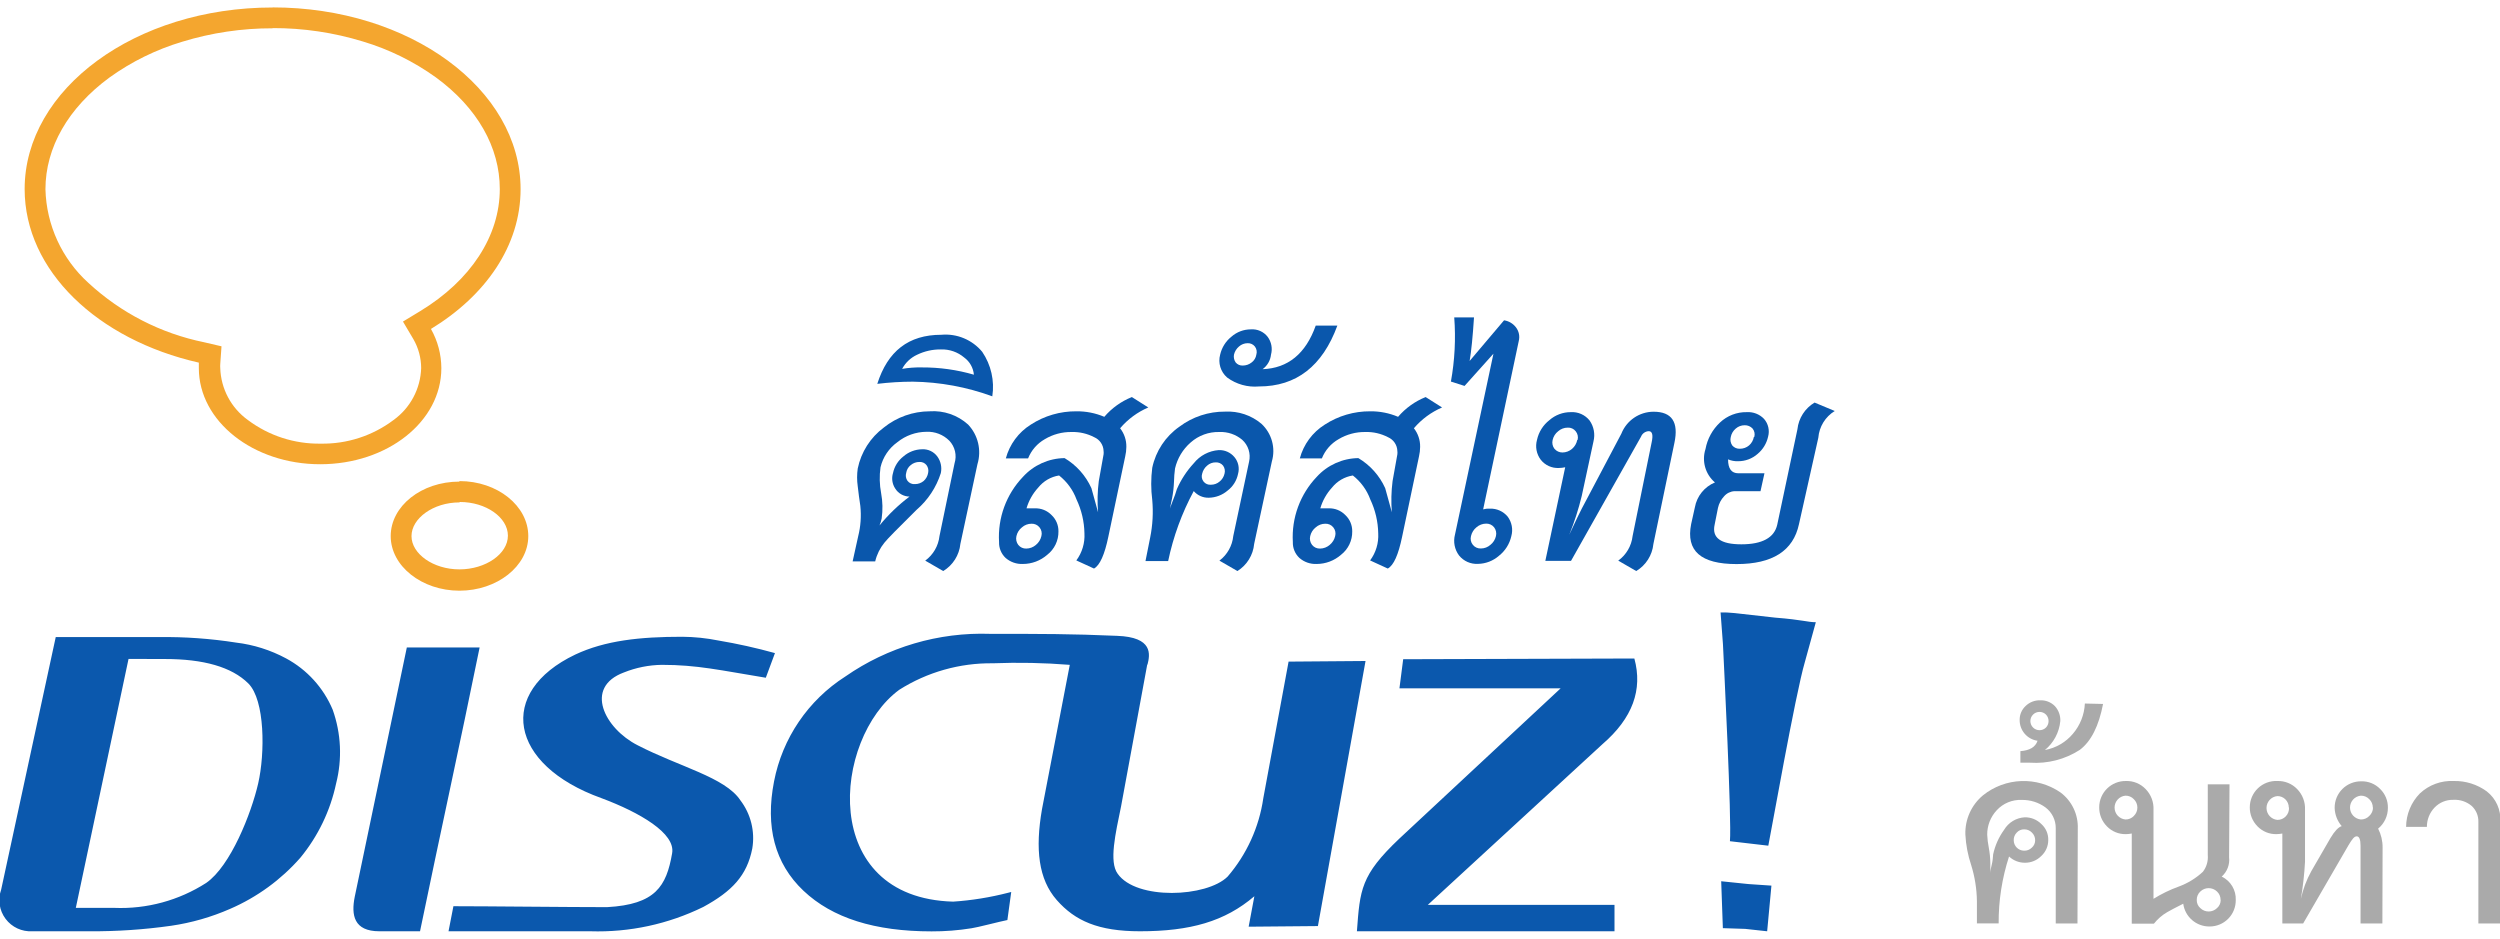
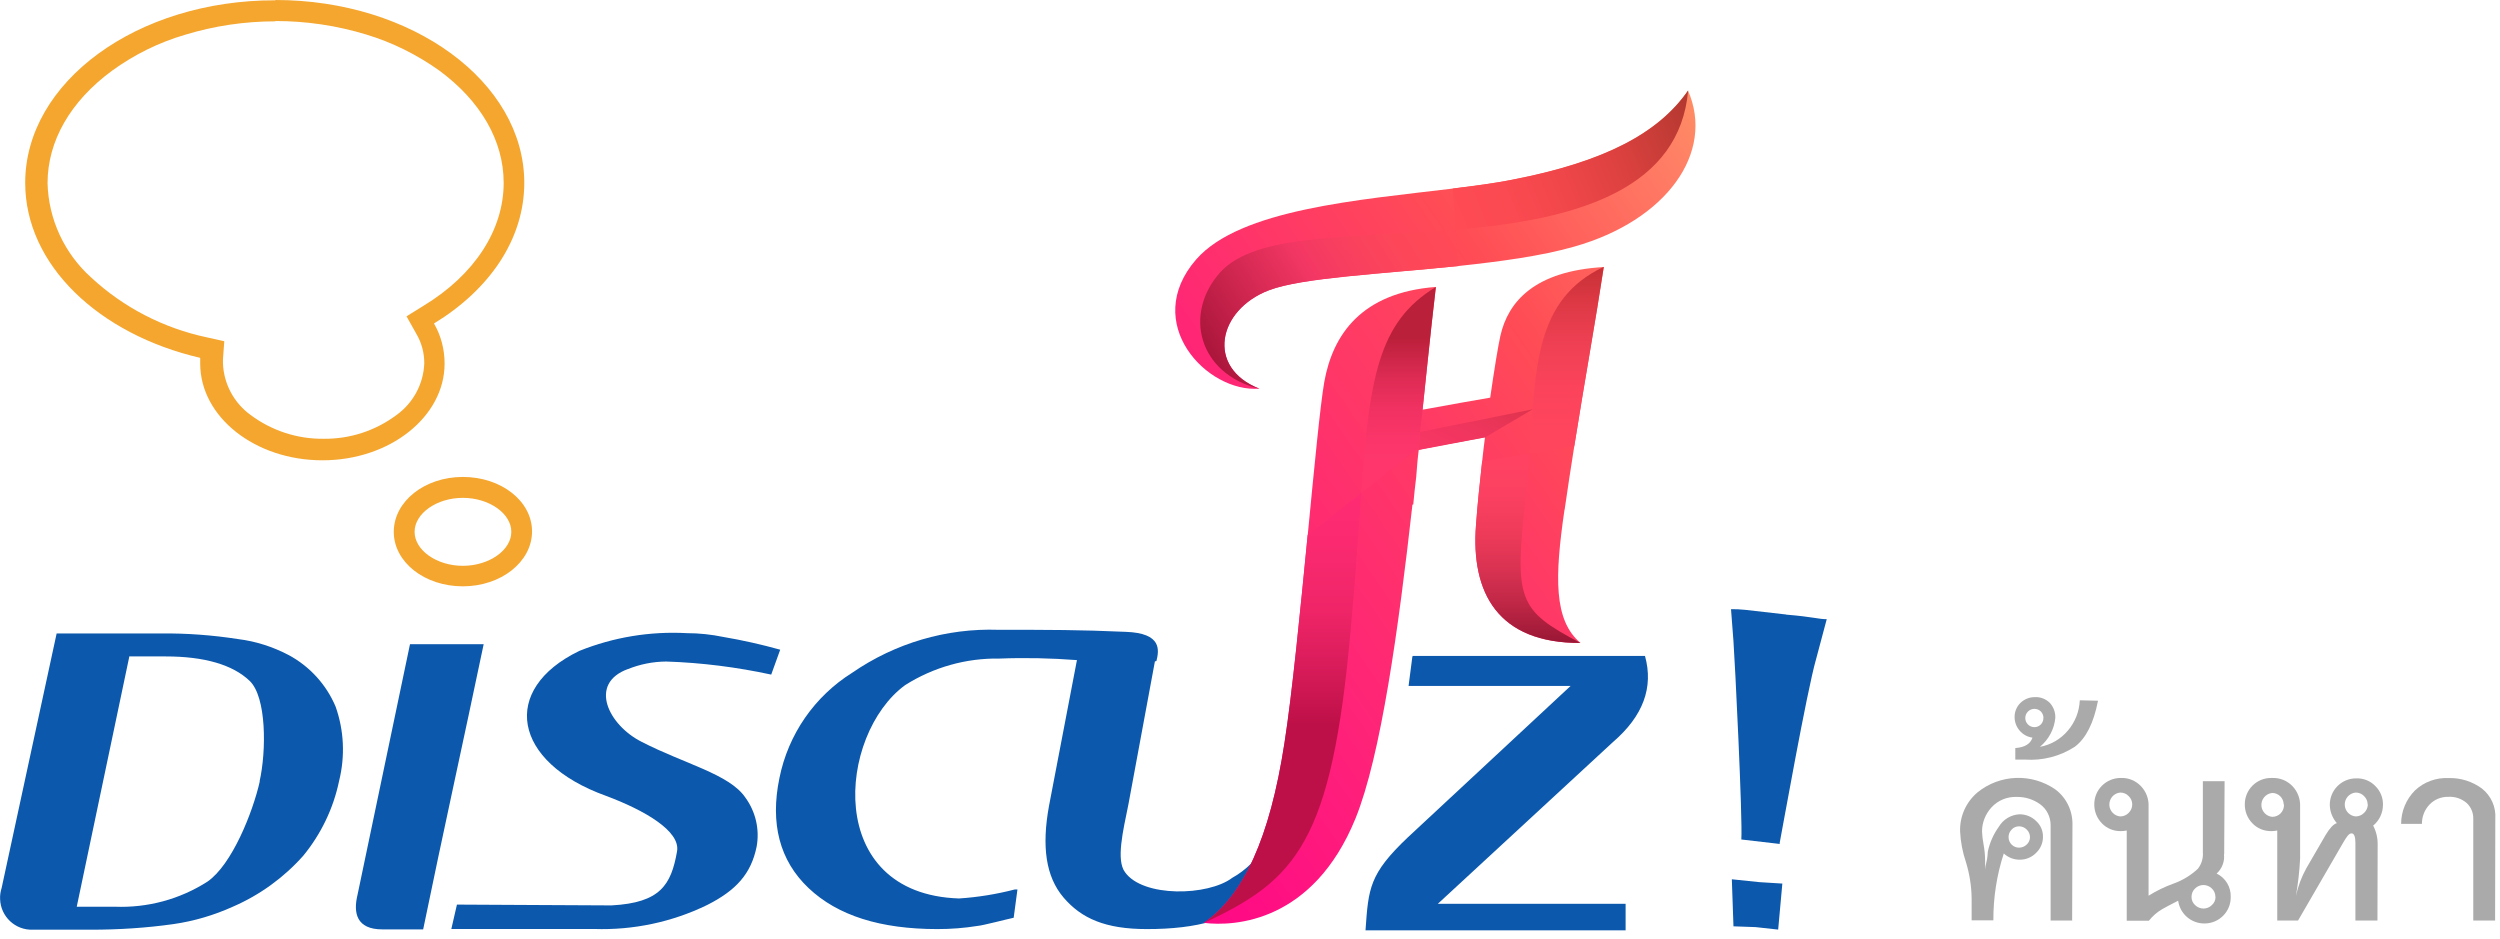
- <svg xmlns="http://www.w3.org/2000/svg" id="Layer_1" data-name="Layer 1" viewBox="0 0 240.4 88.85" width="245px" height="92px">
+ <svg xmlns="http://www.w3.org/2000/svg" xmlns:xlink="http://www.w3.org/1999/xlink" width="245" height="92" viewBox="0 0 245 92">
  <defs>
-     <style>.cls-1{fill:#0b58ad;}.cls-2{fill:#f4a62f;}.cls-3{fill:#0a57ac;}.cls-4{fill:#aaa;}</style>
+     <linearGradient id="linear-gradient" x1="169.34" y1="1983.27" x2="99.16" y2="2031.85" gradientTransform="translate(0 -1981.13)" gradientUnits="userSpaceOnUse">
+       <stop offset="0" stop-color="#ffa163" />
+       <stop offset=".14" stop-color="#ff7f65" />
+       <stop offset=".39" stop-color="#ff4c55" />
+       <stop offset=".74" stop-color="#ff2378" />
+       <stop offset="1" stop-color="#ff0289" />
+     </linearGradient>
+     <linearGradient id="linear-gradient-2" x1="184.24" y1="2004.78" x2="114.05" y2="2053.37" xlink:href="#linear-gradient" />
+     <linearGradient id="linear-gradient-3" x1="141.1" y1="2001.24" x2="116.98" y2="2016.26" gradientTransform="translate(0 -1981.13)" gradientUnits="userSpaceOnUse">
+       <stop offset="0" stop-color="#ff4a57" />
+       <stop offset=".19" stop-color="#fd4759" />
+       <stop offset=".37" stop-color="#f83f5f" />
+       <stop offset=".5" stop-color="#f33764" />
+       <stop offset=".8" stop-color="#c42149" />
+       <stop offset="1" stop-color="#a21236" />
+     </linearGradient>
+     <linearGradient id="linear-gradient-4" x1="142.54" y1="2002.92" x2="165.79" y2="1993.47" gradientTransform="translate(0 -1981.13)" gradientUnits="userSpaceOnUse">
+       <stop offset="0" stop-color="#ff4b54" />
+       <stop offset=".23" stop-color="#fb4a51" />
+       <stop offset=".46" stop-color="#ef4649" />
+       <stop offset=".69" stop-color="#dc413f" />
+       <stop offset=".92" stop-color="#c13b35" />
+       <stop offset="1" stop-color="#b63931" />
+     </linearGradient>
+     <linearGradient id="linear-gradient-5" x1="149.74" y1="2026.35" x2="149.74" y2="2045.21" gradientTransform="translate(0 -1981.13)" gradientUnits="userSpaceOnUse">
+       <stop offset="0" stop-color="#ff4262" />
+       <stop offset=".18" stop-color="#fb4061" />
+       <stop offset=".37" stop-color="#ef3b5a" />
+       <stop offset=".56" stop-color="#da3252" />
+       <stop offset=".75" stop-color="#be2645" />
+       <stop offset=".94" stop-color="#991735" />
+       <stop offset="1" stop-color="#8c112f" />
+     </linearGradient>
+     <linearGradient id="linear-gradient-6" x1="153.53" y1="2023.3" x2="153.53" y2="2005.64" gradientTransform="translate(0 -1981.13)" gradientUnits="userSpaceOnUse">
+       <stop offset="0" stop-color="#ff455e" />
+       <stop offset=".24" stop-color="#fb435b" />
+       <stop offset=".48" stop-color="#ef4053" />
+       <stop offset=".72" stop-color="#dc3844" />
+       <stop offset=".96" stop-color="#c12e31" />
+       <stop offset="1" stop-color="#bc2d2e" />
+     </linearGradient>
+     <linearGradient id="linear-gradient-7" x1="140.49" y1="2030.36" x2="145.97" y2="2019.29" gradientTransform="translate(0 -1981.13)" gradientUnits="userSpaceOnUse">
+       <stop offset="0" stop-color="#fb3668" />
+       <stop offset=".34" stop-color="#f83665" />
+       <stop offset=".68" stop-color="#ee355c" />
+       <stop offset="1" stop-color="#df344d" />
+     </linearGradient>
+     <linearGradient id="linear-gradient-8" x1="192.15" y1="1997.65" x2="103.56" y2="2058.98" xlink:href="#linear-gradient" />
+     <linearGradient id="linear-gradient-9" x1="125.68" y1="2028.49" x2="125.68" y2="2058.02" gradientTransform="translate(0 -1981.13)" gradientUnits="userSpaceOnUse">
+       <stop offset="0" stop-color="#ff2c73" />
+       <stop offset=".2" stop-color="#fb2a70" />
+       <stop offset=".42" stop-color="#ef2568" />
+       <stop offset=".6" stop-color="#da1c5b" />
+       <stop offset=".8" stop-color="#be1048" />
+     </linearGradient>
+     <linearGradient id="linear-gradient-10" x1="137.05" y1="2027.12" x2="137.05" y2="2014.23" gradientTransform="translate(0 -1981.13)" gradientUnits="userSpaceOnUse">
+       <stop offset="0" stop-color="#ff366c" />
+       <stop offset=".23" stop-color="#fb3569" />
+       <stop offset=".47" stop-color="#f03161" />
+       <stop offset=".71" stop-color="#dc2b53" />
+       <stop offset=".94" stop-color="#c2223f" />
+       <stop offset="1" stop-color="#ba203a" />
+     </linearGradient>
  </defs>
-   <path class="cls-1" d="M13.37,63.81,8.3,87.75H12a15.22,15.22,0,0,0,8.84-2.4c2.34-1.62,4.34-6.69,5-9.58s.66-8-.95-9.6-4.34-2.35-8-2.35Zm-7-2.1h9.94a44.28,44.28,0,0,1,7.4.53,13.55,13.55,0,0,1,4.81,1.52A10,10,0,0,1,33,68.69a12.17,12.17,0,0,1,.33,7.1,16.7,16.7,0,0,1-3.44,7.14,19.08,19.08,0,0,1-6.74,4.91,22.07,22.07,0,0,1-5.68,1.63A53.52,53.52,0,0,1,9.64,90H4.12a3,3,0,0,1-3-4Zm33.76,1h7C45.24,72,43.31,80.75,41.4,90H37.49c-2.46,0-2.72-1.56-2.37-3.31Zm4.48,24.88c3.31,0,11.08.09,14.78.09,4.65-.26,5.7-2,6.25-5.17.36-1.93-3.13-3.94-6.79-5.31C49.92,74,48.76,67,56.33,63.39c2.88-1.35,6.2-1.71,10.29-1.71a18.35,18.35,0,0,1,3.47.36,53.78,53.78,0,0,1,5.44,1.21l-.88,2.37c-4.4-.72-6.59-1.24-10-1.24a10.17,10.17,0,0,0-3.64.73c-3.87,1.43-1.87,5.38,1.31,7,4,2.07,8.42,3.08,9.88,5.29a6,6,0,0,1,1.15,4.64c-.51,2.6-1.94,4.11-4.71,5.62A23,23,0,0,1,57.79,90c-3.06,0-10.5,0-13.65,0Zm66.72-23.25L108.81,78c-.53,2.59-1.17,5.31-.33,6.46,1.79,2.57,8.57,2.28,10.58.28a14.83,14.83,0,0,0,3.43-7.54l2.43-13.13,7.4-.06L127.74,89.5l-6.66.06.55-2.93c-2.84,2.43-6.18,3.37-11,3.37-4,0-6.24-1-8-3s-2.09-4.9-1.42-8.75l2.67-13.87a62.41,62.41,0,0,0-7.4-.15,16.45,16.45,0,0,0-9,2.55c-6.39,4.7-7.79,20,5.18,20.37a28.87,28.87,0,0,0,5.32-.86l.27-.07-.37,2.7c-.63.12-3,.74-3.45.79a23.57,23.57,0,0,1-3.84.3c-5.46,0-9.54-1.28-12.32-3.91s-3.67-6.18-2.83-10.5A15.45,15.45,0,0,1,82.3,65.5a23,23,0,0,1,13.93-4.1c4.93,0,7.8,0,12.18.19,3.51.12,3.19,1.8,2.94,2.78m24.59-.53,22.23-.07c.82,3-.17,5.74-3.07,8.24L138.31,87.46h17.95V90H131.49c.3-4,.36-5.38,4.07-8.9l15.52-14.46h-15.5l.36-2.8Zm32.89,25.93-2.15-.07-.16-4.51,2.62.27,2.21.15L170.94,90l-2.11-.23Zm2.22-8-3.69-.43c.18-2-.59-17.21-.67-18.93l-.23-3.07c1,0,.85,0,5.25.5,2.67.21,3.1.44,3.91.44l-1.06,3.85c-.89,3-3.28,16.56-3.51,17.64" transform="translate(-1.01 -1.16)" />
-   <path class="cls-2" d="M27.22,3.15a29.38,29.38,0,0,1,8.69,1.29,23.63,23.63,0,0,1,7,3.44c4,2.92,6.16,6.73,6.16,10.75,0,4.5-2.79,8.79-7.66,11.74l-1.65,1,1,1.69a5.61,5.61,0,0,1,.75,2.78,6.4,6.4,0,0,1-2.66,5,11.32,11.32,0,0,1-7,2.27,11.37,11.37,0,0,1-7-2.27,6.4,6.4,0,0,1-2.66-5,2.42,2.42,0,0,1,0-.38l.12-1.71-1.67-.39A23.22,23.22,0,0,1,9.51,27.65a12.58,12.58,0,0,1-4.13-9c0-4,2.18-7.83,6.16-10.75a23.51,23.51,0,0,1,7-3.44,29.38,29.38,0,0,1,8.69-1.29m0-2C14.05,1.16,3.38,9,3.38,18.63c0,7.84,7,14.48,16.75,16.69,0,.17,0,.36,0,.53,0,5.11,5.23,9.24,11.67,9.24S43.45,41,43.45,35.85a7.73,7.73,0,0,0-1-3.77c5.26-3.2,8.62-8,8.62-13.45C51.06,9,40.39,1.16,27.22,1.16Zm18,47.55c2.51,0,4.62,1.48,4.62,3.24S47.7,55.2,45.19,55.2,40.58,53.71,40.58,52s2.1-3.24,4.61-3.24m0-2c-3.65,0-6.61,2.35-6.61,5.24s3,5.25,6.61,5.25,6.62-2.35,6.62-5.25S48.85,46.71,45.19,46.71Z" transform="translate(-1.01 -1.16)" />
-   <path class="cls-3" d="M93.36,52.75a3.45,3.45,0,0,1-1.65,2.61l-1.73-1A3.39,3.39,0,0,0,91.35,52l1.45-7a2.2,2.2,0,0,0-.51-2.18,2.92,2.92,0,0,0-2.2-.85,4.5,4.5,0,0,0-2.79,1,4.15,4.15,0,0,0-1.62,2.41,7.65,7.65,0,0,0,.06,2.5,7.44,7.44,0,0,1,.05,2.43,3.05,3.05,0,0,1-.21.67,16.71,16.71,0,0,1,2.89-2.78,1.64,1.64,0,0,1-1.38-.78,1.76,1.76,0,0,1-.21-1.48,2.74,2.74,0,0,1,1-1.6,2.81,2.81,0,0,1,1.8-.69,1.71,1.71,0,0,1,1.46.69,2,2,0,0,1,.34,1.6,7.75,7.75,0,0,1-2.33,3.53c-1.78,1.76-2.82,2.81-3.1,3.17a4.44,4.44,0,0,0-.88,1.79H83c.19-.87.36-1.67.53-2.4a8.39,8.39,0,0,0,.21-2.93c-.09-.61-.18-1.24-.25-1.89a6,6,0,0,1,0-1.71A6.55,6.55,0,0,1,86,41.56,7.07,7.07,0,0,1,90.4,40a5,5,0,0,1,3.7,1.27A3.9,3.9,0,0,1,95,45.09Zm-3.1-6.83a.91.91,0,0,0-.16-.75.8.8,0,0,0-.68-.3,1.28,1.28,0,0,0-.83.3,1.17,1.17,0,0,0-.44.75.88.88,0,0,0,.12.76A.81.81,0,0,0,89,47a1.3,1.3,0,0,0,.83-.3A1.35,1.35,0,0,0,90.26,45.92Z" transform="translate(-1.01 -1.16)" />
-   <path class="cls-3" d="M96.43,38.56a23.12,23.12,0,0,0-7.65-1.41,28.75,28.75,0,0,0-3.41.21c1-3.14,3-4.72,6.16-4.72a4.58,4.58,0,0,1,3.93,1.64A6,6,0,0,1,96.43,38.56Zm-1.77-2.08a2.3,2.3,0,0,0-.93-1.65,3.29,3.29,0,0,0-2.24-.78,5.1,5.1,0,0,0-2.29.51,3.08,3.08,0,0,0-1.44,1.36,9.79,9.79,0,0,1,1.9-.14A17.56,17.56,0,0,1,94.66,36.48Z" transform="translate(-1.01 -1.16)" />
-   <path class="cls-3" d="M109.21,44.34l-1.62,7.71c-.36,1.74-.82,2.76-1.38,3.07l-1.7-.78a4,4,0,0,0,.78-2.61,7.94,7.94,0,0,0-.76-3.25,5.26,5.26,0,0,0-1.68-2.31,3.2,3.2,0,0,0-2,1.16,5.05,5.05,0,0,0-1.13,2h.81a2.13,2.13,0,0,1,1.6.65,2.1,2.1,0,0,1,.66,1.56,2.79,2.79,0,0,1-1.08,2.26,3.57,3.57,0,0,1-2.34.88,2.37,2.37,0,0,1-1.66-.58,2,2,0,0,1-.63-1.53,8.34,8.34,0,0,1,2.3-6.27,5.5,5.5,0,0,1,4-1.8,6.45,6.45,0,0,1,2.58,2.89c.21.77.42,1.55.64,2.32a14.46,14.46,0,0,1,.07-3l.46-2.57a1.27,1.27,0,0,0,0-.32,1.49,1.49,0,0,0-.9-1.33,4.43,4.43,0,0,0-2.17-.5,4.88,4.88,0,0,0-2.58.69,3.7,3.7,0,0,0-1.61,1.85H97.73a5.52,5.52,0,0,1,2.4-3.25A7.93,7.93,0,0,1,104.51,40a6.66,6.66,0,0,1,2.69.53,6.85,6.85,0,0,1,2.65-1.9l1.58,1a7.39,7.39,0,0,0-2.71,2,2.82,2.82,0,0,1,.6,1.79A4.21,4.21,0,0,1,109.21,44.34ZM101.15,52a.94.94,0,0,0-.18-.84.93.93,0,0,0-.77-.35,1.38,1.38,0,0,0-.92.35,1.47,1.47,0,0,0-.53.84,1,1,0,0,0,.18.85.94.94,0,0,0,.77.35,1.43,1.43,0,0,0,.92-.35A1.52,1.52,0,0,0,101.15,52Z" transform="translate(-1.01 -1.16)" />
-   <path class="cls-3" d="M121.61,52.75A3.45,3.45,0,0,1,120,55.36l-1.73-1A3.39,3.39,0,0,0,119.6,52l1.52-7.15a2.17,2.17,0,0,0-.67-2.12,3.2,3.2,0,0,0-2.18-.74A4,4,0,0,0,115.5,43,4.73,4.73,0,0,0,114,45.5a11.62,11.62,0,0,0-.1,1.29,10.51,10.51,0,0,1-.18,1.56l-.21,1s.09-.28.28-.76a11.18,11.18,0,0,0,.39-1.11A8.91,8.91,0,0,1,115.8,45a3.38,3.38,0,0,1,2.4-1.27,1.87,1.87,0,0,1,1.51.67,1.77,1.77,0,0,1,.35,1.62,2.68,2.68,0,0,1-1,1.6,2.85,2.85,0,0,1-1.81.69,1.84,1.84,0,0,1-1.45-.64,24.86,24.86,0,0,0-2.46,6.73h-2.18l.45-2.26a12.53,12.53,0,0,0,.2-3.62,12.15,12.15,0,0,1,0-3.09,6.43,6.43,0,0,1,2.61-3.95,7.22,7.22,0,0,1,4.4-1.45,5,5,0,0,1,3.49,1.17,3.58,3.58,0,0,1,1,3.63ZM118.76,46a.91.91,0,0,0-.14-.78.85.85,0,0,0-.71-.31,1.22,1.22,0,0,0-.82.31,1.43,1.43,0,0,0-.48.78.81.81,0,0,0,.85,1.06,1.26,1.26,0,0,0,.82-.3A1.35,1.35,0,0,0,118.76,46Z" transform="translate(-1.01 -1.16)" />
-   <path class="cls-3" d="M129.61,31.76q-2.15,5.85-7.54,5.85a4.49,4.49,0,0,1-3.06-.86,2.16,2.16,0,0,1-.67-2.2,3.09,3.09,0,0,1,1.09-1.73,2.82,2.82,0,0,1,1.86-.7,1.87,1.87,0,0,1,1.62.72,2,2,0,0,1,.32,1.71,2,2,0,0,1-.81,1.4c2.44-.09,4.15-1.49,5.11-4.19Zm-7.79,2.79a.87.87,0,0,0-.14-.78.84.84,0,0,0-.7-.32,1.25,1.25,0,0,0-.83.32,1.45,1.45,0,0,0-.48.78,1,1,0,0,0,.16.75.83.83,0,0,0,.69.3,1.36,1.36,0,0,0,.85-.3A1.14,1.14,0,0,0,121.82,34.55Z" transform="translate(-1.01 -1.16)" />
-   <path class="cls-3" d="M137.46,44.34l-1.62,7.71c-.36,1.74-.81,2.76-1.38,3.07l-1.7-.78a4,4,0,0,0,.78-2.61,7.94,7.94,0,0,0-.76-3.25,5.19,5.19,0,0,0-1.68-2.31,3.2,3.2,0,0,0-2,1.16,5.05,5.05,0,0,0-1.13,2h.81a2.13,2.13,0,0,1,1.6.65,2.1,2.1,0,0,1,.66,1.56,2.79,2.79,0,0,1-1.08,2.26,3.57,3.57,0,0,1-2.34.88,2.37,2.37,0,0,1-1.66-.58,2,2,0,0,1-.63-1.53,8.38,8.38,0,0,1,2.3-6.27,5.5,5.5,0,0,1,4-1.8,6.45,6.45,0,0,1,2.58,2.89c.21.77.42,1.55.64,2.32a14.46,14.46,0,0,1,.07-3l.46-2.57a1.27,1.27,0,0,0,0-.32,1.49,1.49,0,0,0-.9-1.33,4.43,4.43,0,0,0-2.17-.5,4.88,4.88,0,0,0-2.58.69,3.7,3.7,0,0,0-1.61,1.85H126a5.52,5.52,0,0,1,2.4-3.25A7.93,7.93,0,0,1,132.76,40a6.66,6.66,0,0,1,2.69.53,6.85,6.85,0,0,1,2.65-1.9l1.58,1a7.39,7.39,0,0,0-2.71,2,2.82,2.82,0,0,1,.6,1.79A4.21,4.21,0,0,1,137.46,44.34ZM129.4,52a.94.94,0,0,0-.18-.84.93.93,0,0,0-.77-.35,1.38,1.38,0,0,0-.92.35A1.47,1.47,0,0,0,127,52a1,1,0,0,0,.18.85.94.94,0,0,0,.77.35,1.43,1.43,0,0,0,.92-.35A1.52,1.52,0,0,0,129.4,52Z" transform="translate(-1.01 -1.16)" />
-   <path class="cls-3" d="M146.34,52a3.33,3.33,0,0,1-1.2,1.9,3.13,3.13,0,0,1-2,.77,2.18,2.18,0,0,1-1.83-.81,2.35,2.35,0,0,1-.39-2l3.7-17.4-2.78,3.1-1.31-.42a24.35,24.35,0,0,0,.32-6.17h1.9c-.12,1.86-.26,3.26-.42,4.19l3.31-3.91a1.77,1.77,0,0,1,1.14.67,1.54,1.54,0,0,1,.27,1.34l-3.42,16.17a1.89,1.89,0,0,1,.64-.07,2.12,2.12,0,0,1,1.72.77A2.17,2.17,0,0,1,146.34,52Zm-1.48,0a1,1,0,0,0-.18-.85.94.94,0,0,0-.77-.35,1.43,1.43,0,0,0-.92.35,1.52,1.52,0,0,0-.53.85.94.94,0,0,0,.18.84.93.93,0,0,0,.78.35,1.37,1.37,0,0,0,.91-.35A1.47,1.47,0,0,0,144.86,52Z" transform="translate(-1.01 -1.16)" />
-   <path class="cls-3" d="M160,52.76a3.43,3.43,0,0,1-1.65,2.6l-1.73-1A3.39,3.39,0,0,0,158,52L159.83,43c.16-.72.07-1.09-.28-1.09a.84.84,0,0,0-.74.53l-6.73,11.94h-2.47l1.91-9a3,3,0,0,1-.6.07,2.09,2.09,0,0,1-1.75-.79,2.19,2.19,0,0,1-.36-1.92A3.29,3.29,0,0,1,150,40.85a3.11,3.11,0,0,1,2.06-.77,2.14,2.14,0,0,1,1.81.81,2.45,2.45,0,0,1,.37,2l-1.13,5.25a26.79,26.79,0,0,1-1.2,3.73c.47-1,1-2.18,1.7-3.45l3.31-6.27a3.34,3.34,0,0,1,3.1-2.11q2.64,0,2,3Zm-7.29-10a.94.94,0,0,0-.18-.84.9.9,0,0,0-.77-.35,1.38,1.38,0,0,0-.92.35,1.47,1.47,0,0,0-.53.84,1,1,0,0,0,.18.85,1,1,0,0,0,.77.35,1.43,1.43,0,0,0,.92-.35A1.52,1.52,0,0,0,152.68,42.75Z" transform="translate(-1.01 -1.16)" />
-   <path class="cls-3" d="M174,50.85c-.55,2.57-2.55,3.84-6,3.84s-4.88-1.27-4.37-3.84l.36-1.62a3.2,3.2,0,0,1,1.93-2.39,3,3,0,0,1-.91-3.21,4.65,4.65,0,0,1,1.39-2.55,3.66,3.66,0,0,1,2.59-1,2.11,2.11,0,0,1,1.65.65,1.85,1.85,0,0,1,.39,1.71,3,3,0,0,1-1,1.65,2.82,2.82,0,0,1-1.9.71,2.21,2.21,0,0,1-.95-.18c0,.89.32,1.34,1,1.34h2.5l-.38,1.72h-2.5a1.42,1.42,0,0,0-1,.49,2.39,2.39,0,0,0-.59,1.12l-.32,1.61c-.28,1.26.57,1.89,2.57,1.89s3.17-.63,3.45-1.89l1.94-9.17a3.41,3.41,0,0,1,1.65-2.57l1.94.81a3.32,3.32,0,0,0-1.58,2.57Zm-4.3-8.38a.89.89,0,0,0-.16-.81,1,1,0,0,0-.76-.32,1.29,1.29,0,0,0-.86.32,1.41,1.41,0,0,0-.48.81,1,1,0,0,0,.14.81.9.9,0,0,0,.74.32,1.34,1.34,0,0,0,.88-.32A1.39,1.39,0,0,0,169.66,42.47Z" transform="translate(-1.01 -1.16)" />
-   <path class="cls-4" d="M200.78,89.25h-2.09V80.08a2.47,2.47,0,0,0-1-2,3.75,3.75,0,0,0-2.26-.71,3.08,3.08,0,0,0-2.42,1,3.4,3.4,0,0,0-.91,2.35,8.13,8.13,0,0,0,.15,1.23,8.82,8.82,0,0,1,.15,1.5v.94s0-.26.12-.72.13-.82.15-1.06a6.25,6.25,0,0,1,1.05-2.36,2.47,2.47,0,0,1,2-1.21,2.21,2.21,0,0,1,1.58.64,2,2,0,0,1,.67,1.55,2.07,2.07,0,0,1-.67,1.53,2.18,2.18,0,0,1-1.58.65,2.22,2.22,0,0,1-1.52-.6,20.46,20.46,0,0,0-1,6.43h-2.09V87.09a12.21,12.21,0,0,0-.55-3.45A11,11,0,0,1,190,80.7a4.71,4.71,0,0,1,1.69-3.77,6.25,6.25,0,0,1,7.47-.27,4.15,4.15,0,0,1,1.65,3.47Zm-4.07-8a1,1,0,0,0-.31-.74,1,1,0,0,0-.74-.31.92.92,0,0,0-.72.31,1,1,0,0,0-.29.74,1,1,0,0,0,1,1,1,1,0,0,0,.74-.29A.92.92,0,0,0,196.71,81.24Z" transform="translate(-1.01 -1.16)" />
-   <path class="cls-4" d="M203.24,68.14c-.41,2.13-1.15,3.6-2.24,4.42a7.85,7.85,0,0,1-4.77,1.23h-.94V72.68c.9-.07,1.45-.39,1.65-1a2,2,0,0,1-1.72-2,1.79,1.79,0,0,1,.58-1.35,1.93,1.93,0,0,1,1.38-.54,1.88,1.88,0,0,1,1.43.56,2,2,0,0,1,.52,1.43,4.11,4.11,0,0,1-1.48,2.79,4.58,4.58,0,0,0,2.69-1.56,4.82,4.82,0,0,0,1.15-2.91ZM198,69.79a.89.89,0,0,0-.25-.63.88.88,0,1,0,0,1.25A.89.89,0,0,0,198,69.79Z" transform="translate(-1.01 -1.16)" />
-   <path class="cls-4" d="M215.36,82.89a2.15,2.15,0,0,1-.71,1.85A2.39,2.39,0,0,1,216,87a2.51,2.51,0,0,1-2.52,2.54,2.53,2.53,0,0,1-2.53-2.19c-.71.36-1.23.63-1.54.81a4.56,4.56,0,0,0-1.28,1.11H206V80.6a3.25,3.25,0,0,1-.57.06,2.47,2.47,0,0,1-1.82-.75,2.56,2.56,0,0,1-.74-1.84,2.53,2.53,0,0,1,2.56-2.52,2.51,2.51,0,0,1,1.9.77,2.67,2.67,0,0,1,.76,2v8.56a12.88,12.88,0,0,1,2.43-1.18,6.89,6.89,0,0,0,2.32-1.42,2.31,2.31,0,0,0,.47-1.61v-6.8h2.09Zm-8.82-4.79a1.1,1.1,0,0,0-.34-.8,1.07,1.07,0,0,0-.81-.34,1.15,1.15,0,0,0,0,2.29,1.07,1.07,0,0,0,.81-.34A1.11,1.11,0,0,0,206.54,78.1Zm8,8.88a1.07,1.07,0,0,0-.34-.8,1.15,1.15,0,0,0-1.61,0,1.07,1.07,0,0,0-.34.8,1,1,0,0,0,.34.79,1.15,1.15,0,0,0,1.61,0A1,1,0,0,0,214.55,87Z" transform="translate(-1.01 -1.16)" />
-   <path class="cls-4" d="M230.1,89.25H228V81.77c0-.6-.13-.9-.37-.9s-.44.28-.78.84l-4.37,7.54h-2V80.6a3.25,3.25,0,0,1-.57.06,2.47,2.47,0,0,1-1.82-.75,2.56,2.56,0,0,1-.74-1.84A2.53,2.53,0,0,1,220,75.55a2.53,2.53,0,0,1,1.9.77,2.67,2.67,0,0,1,.76,2v5a30.31,30.31,0,0,1-.4,3.57,10,10,0,0,1,1-2.66l1.85-3.2q.6-1,1.08-1.14a2.81,2.81,0,0,1-.68-1.76,2.53,2.53,0,0,1,2.56-2.55,2.44,2.44,0,0,1,1.82.74,2.47,2.47,0,0,1,.74,1.81,2.57,2.57,0,0,1-.94,2,3.88,3.88,0,0,1,.43,1.82Zm-9-11.15a1.1,1.1,0,0,0-.34-.8A1.09,1.09,0,0,0,220,77a1.15,1.15,0,0,0,0,2.29,1.09,1.09,0,0,0,.81-.34A1.11,1.11,0,0,0,221.12,78.1Zm8.08,0a1.1,1.1,0,0,0-.34-.8,1.09,1.09,0,0,0-.81-.34,1.15,1.15,0,0,0,0,2.29,1.09,1.09,0,0,0,.81-.34A1.11,1.11,0,0,0,229.2,78.1Z" transform="translate(-1.01 -1.16)" />
-   <path class="cls-4" d="M241.42,89.25h-2.09V79.48a2,2,0,0,0-.64-1.53,2.5,2.5,0,0,0-1.75-.59,2.42,2.42,0,0,0-1.82.74,2.66,2.66,0,0,0-.74,1.86h-2a4.64,4.64,0,0,1,1.33-3.22,4.44,4.44,0,0,1,3.25-1.19,5.18,5.18,0,0,1,3.18,1,3.4,3.4,0,0,1,1.3,2.91Z" transform="translate(-1.01 -1.16)" />
+   <g id="Layer_1">
+     <path d="M203.09,90.21h-2.13v-9.35c0-.8-.37-1.56-1.02-2.04-.67-.48-1.48-.74-2.3-.72-.93-.04-1.84.33-2.47,1.02-.6.65-.94,1.51-.93,2.39.02.42.07.84.15,1.25.09.5.15,1.02.15,1.53v.96s0-.26.12-.73.13-.84.15-1.08c.19-.87.55-1.69,1.07-2.41.43-.73,1.2-1.19,2.04-1.23.6,0,1.18.23,1.61.65.45.4.7.98.68,1.58,0,.59-.25,1.16-.68,1.56-.42.43-1.01.67-1.61.66-.58,0-1.13-.22-1.55-.61-.69,2.12-1.03,4.33-1.02,6.55h-2.13v-2.19c-.02-1.19-.21-2.38-.56-3.52-.33-.97-.52-1.98-.57-3-.05-1.48.59-2.89,1.72-3.84,2.2-1.77,5.29-1.88,7.61-.28,1.11.83,1.73,2.15,1.68,3.54l-.03,9.29ZM198.94,82.05c0-.28-.11-.56-.32-.75-.2-.21-.47-.32-.75-.32-.28,0-.55.11-.73.32-.2.2-.31.47-.3.75,0,.56.46,1.02,1.02,1.02.28,0,.55-.1.75-.3.21-.18.33-.45.33-.73h0Z" style="fill:#aaa;" />
+     <path d="M205.6,68.69c-.42,2.17-1.17,3.67-2.28,4.5-1.44.93-3.15,1.37-4.86,1.25h-.96v-1.13c.92-.07,1.48-.4,1.68-1.02-1.01-.14-1.76-1.02-1.75-2.04,0-.52.21-1.02.59-1.38.38-.36.88-.56,1.41-.55.54-.03,1.07.18,1.46.57.36.4.55.92.53,1.46-.1,1.11-.65,2.13-1.51,2.84,1.07-.19,2.04-.76,2.74-1.59.71-.83,1.12-1.87,1.17-2.97l1.78.04ZM200.26,70.37c0-.24-.09-.47-.25-.64-.35-.35-.92-.35-1.27,0-.35.35-.35.92,0,1.27.35.35.91.35,1.26,0,.16-.17.26-.4.25-.63Z" style="fill:#aaa;" />
+     <path d="M217.95,83.72c.08.71-.19,1.41-.72,1.89.88.42,1.42,1.33,1.38,2.3.02,1.41-1.11,2.57-2.53,2.59-.01,0-.03,0-.04,0-1.3.01-2.4-.94-2.58-2.23-.72.37-1.25.64-1.57.83-.5.29-.94.68-1.3,1.13h-2.17v-8.84c-.19.04-.39.06-.58.06-.7.01-1.37-.26-1.85-.76-.49-.5-.76-1.17-.75-1.88,0-1.42,1.16-2.57,2.59-2.57,0,0,.01,0,.02,0,.73-.03,1.43.26,1.94.78.53.54.81,1.28.77,2.04v8.72c.78-.49,1.61-.89,2.48-1.2.88-.32,1.68-.81,2.36-1.45.36-.47.53-1.05.48-1.64v-6.93h2.13l-.04,7.15ZM208.96,78.84c0-.31-.12-.6-.35-.82-.21-.23-.51-.35-.83-.35-.64.06-1.12.63-1.06,1.28.05.56.5,1.01,1.06,1.06.31,0,.61-.12.83-.35.22-.22.35-.51.35-.83h0ZM217.11,87.89c0-.31-.12-.6-.35-.82-.46-.45-1.19-.45-1.64,0-.23.21-.35.51-.35.82-.01.31.12.6.35.81.46.45,1.19.45,1.64,0,.23-.2.36-.48.36-.78v-.02Z" style="fill:#aaa;" />
+     <path d="M232.97,90.21h-2.14v-7.62c0-.61-.13-.92-.38-.92s-.45.29-.79.86l-4.45,7.68h-2.04v-8.82c-.19.04-.39.06-.58.06-.7.01-1.37-.26-1.85-.76-.49-.5-.76-1.17-.75-1.88,0-1.42,1.16-2.58,2.59-2.57.04,0,.08,0,.12,0,.73-.02,1.43.26,1.94.78.53.54.81,1.28.77,2.04v5.1c-.06,1.22-.2,2.43-.41,3.64.21-.95.55-1.86,1.02-2.71l1.89-3.26c.41-.68.77-1.07,1.1-1.16-.43-.5-.68-1.13-.69-1.79-.01-1.42,1.13-2.59,2.56-2.6.02,0,.03,0,.05,0,.7-.02,1.37.25,1.85.75.49.48.77,1.15.75,1.84,0,.79-.35,1.54-.96,2.04.3.57.45,1.21.44,1.85l-.02,7.44ZM223.8,78.84c0-.31-.12-.6-.35-.82-.21-.2-.49-.31-.77-.31-.64.06-1.12.63-1.06,1.28.05.56.5,1.01,1.06,1.06.31,0,.61-.12.83-.35.22-.23.34-.55.32-.87h-.02ZM232.03,78.84c0-.31-.12-.6-.35-.82-.21-.23-.51-.35-.83-.35-.64.06-1.12.63-1.06,1.28.05.56.5,1.01,1.06,1.06.31,0,.61-.12.83-.35.23-.21.36-.51.37-.83h-.02Z" style="fill:#aaa;" />
+     <path d="M244.51,90.21h-2.13v-9.96c.02-.59-.22-1.16-.65-1.56-.5-.42-1.13-.64-1.78-.6-.7-.02-1.37.25-1.85.75-.49.51-.76,1.19-.75,1.9h-2.04c0-1.23.49-2.41,1.36-3.28.89-.84,2.09-1.27,3.31-1.21,1.16-.03,2.3.33,3.24,1.02.91.71,1.4,1.82,1.32,2.97l-.02,9.98Z" style="fill:#aaa;" />
+   </g>
+   <g id="Layer_2">
+     <path d="M165.44,8.86c-2.86,4.14-8.1,6.99-17.27,8.76-1.71.34-3.69.59-5.8.86-9.16,1.11-20.84,2.02-25.14,6.94-5.43,6.24,1.04,13.07,6.18,12.67-5.24-2.05-4.09-7.72.95-9.65,3.27-1.25,11.02-1.6,18.55-2.37,4.11-.44,8.16-.98,11.36-1.9,9.04-2.56,13.82-9.2,11.15-15.31h.01Z" style="fill:url(#linear-gradient);" />
+     <path d="M153.33,49.97c.32-2.19.63-4.27.95-6.25,1.07-6.68,2.09-12.3,2.89-17.55-6.77.39-9.37,3.38-10.13,6.73-.22.97-.59,3.24-1,6.07-1.71.29-3.78.66-6.95,1.24,0-.06.01-.11.03-.17-.04.08-.1.15-.15.22.03.63-.06,1.28-.34,1.85.06.62-.07,1.24-.31,1.81.08.08.17.17.24.25,2.56-.52,4.92-.95,6.97-1.32-.1.79-.2,1.57-.28,2.37-.24,2.12-.46,4.27-.6,6.22-.52,6.67,2.16,11.6,10.24,11.57-2.64-2.22-2.53-6.47-1.57-13.05h.01Z" style="fill:url(#linear-gradient-2);" />
+     <path d="M123.41,38.1c-5.98-1.47-7.46-7.37-3.82-11.42,3.5-3.86,12.77-3.3,23.06-4.16l.27,3.55c-7.53.79-15.29,1.14-18.55,2.37-5.06,1.92-6.19,7.6-.95,9.65Z" style="fill:url(#linear-gradient-3);" />
+     <path d="M165.44,8.86c-.83,9.49-10.46,12.47-21.33,13.52-.49.04-.97.08-1.45.13l-.29-4.03c2.11-.25,4.09-.52,5.8-.86,9.17-1.77,14.41-4.62,17.27-8.76Z" style="fill:url(#linear-gradient-4);" />
+     <path d="M154.89,63.01c-8.08.03-10.76-4.9-10.24-11.57.14-1.95.37-4.1.6-6.22l4.63-.77c-.1,1.32-.2,2.68-.35,4.07-1.12,10.31-.83,11.22,5.35,14.49Z" style="fill:url(#linear-gradient-5);" />
+     <path d="M157.17,26.16c-.8,5.25-1.83,10.87-2.89,17.55l-4.38.73c.58-8.41.51-15.11,7.27-18.29Z" style="fill:url(#linear-gradient-6);" />
+     <path d="M138.67,42.41c0,.52-.11,1.04-.31,1.53.07.07.15.15.22.24l6.97-1.32,4.65-2.75-11.53,2.32h0Z" style="fill:url(#linear-gradient-7);" />
+     <path d="M61.54,65.57c1.19-.48,2.46-.73,3.75-.74,3.45.11,6.91.55,10.29,1.28l.88-2.44c-1.84-.51-3.69-.93-5.58-1.25-1.17-.24-2.36-.37-3.55-.37-3.61-.2-7.2.39-10.56,1.74-7.77,3.76-6.56,10.9,2.61,14.2,3.75,1.4,7.33,3.45,6.97,5.45-.58,3.29-1.64,5.03-6.42,5.29-3.79,0-11.75-.08-15.15-.08l-.55,2.39h13.99c3.82.13,7.63-.67,11.08-2.35,2.84-1.43,4.31-3.06,4.85-5.72.31-1.7-.1-3.44-1.12-4.83-1.56-2.28-6-3.3-10.13-5.43-3.26-1.63-5.29-5.72-1.35-7.15h-.01Z" style="fill:#0b58ad;" />
+     <path d="M40.18,63.13l-5.14,24.55c-.44,1.8-.1,3.4,2.43,3.4h4c1.95-9.49,3.95-18.48,5.93-27.95,0,0-7.22,0-7.22,0Z" style="fill:#0b58ad;" />
+     <polygon points="169.72 86.17 169.88 90.78 172.15 90.86 172.08 90.86 174.26 91.1 174.67 86.59 172.42 86.45 169.72 86.17" style="fill:#0b58ad;" />
+     <path d="M175.03,60.22c-4.52-.52-4.34-.52-5.39-.52l.24,3.15c.13,1.71.91,17.43.77,19.42l3.79.44-.04-.06c.22-1.1,2.68-14.98,3.58-18.07l1.04-3.9c-.83,0-1.26-.22-4-.45h.01Z" style="fill:#0b58ad;" />
+     <path d="M28.27,64.19c-1.53-.81-3.22-1.35-4.94-1.56-2.51-.39-5.04-.58-7.58-.55H5.55L.16,87.02c-.11.35-.17.72-.15,1.1.06,1.71,1.49,3.05,3.2,2.99h5.72c2.7,0,5.39-.17,8.08-.55,2.01-.29,3.96-.87,5.8-1.7,2.64-1.14,5-2.85,6.91-5,1.74-2.12,2.95-4.63,3.51-7.32.6-2.42.49-4.94-.34-7.29-.91-2.16-2.54-3.95-4.61-5.06ZM25.46,76.57c-.67,2.98-2.71,8.16-5.13,9.83-2.7,1.73-5.86,2.58-9.06,2.46h-3.75l5.17-24.6v.07h3.55c3.79,0,6.57.81,8.23,2.4,1.66,1.59,1.64,6.87.97,9.84h.01Z" style="fill:#0b58ad;" />
+     <path d="M161.23,64.28h-22.78l-.04.08-.37,2.86h15.88l-15.93,14.82c-3.81,3.61-3.88,5-4.17,9.13h25.49v-2.6h-18.4l17.15-15.84c2.98-2.56,4-5.38,3.15-8.44h.01Z" style="fill:#0b58ad;" />
+     <path d="M129.94,64.56c-.34,7.56-3.9,18.59-9.17,21.46-2.36,1.8-8.78,1.95-10.53-.56-.86-1.17-.2-3.97.34-6.61l2.6-14.03.15-.04c.25-1.03.59-2.74-3.02-2.86-4.49-.2-7.43-.2-12.48-.2-5.1-.17-10.1,1.31-14.3,4.2-3.71,2.32-6.29,6.05-7.15,10.35-.91,4.42.01,8.06,2.86,10.76s7.04,4.02,12.63,4.02c1.32,0,2.63-.1,3.93-.31.52-.04,2.91-.67,3.54-.8l.37-2.77h-.27c-1.78.46-3.61.76-5.46.88-13.29-.44-11.87-16.07-5.29-20.9,2.77-1.76,6-2.67,9.27-2.61,2.53-.1,5.07-.04,7.58.15l-2.74,14.3c-.72,3.96-.32,6.92,1.43,8.97s4.1,3.09,8.16,3.09c4.97,0,8.44-.95,11.31-3.45l-.22,1.19c.14-.06.28-.1.42-.1.11,0,.13.2.06.49.1-.04.18-.06.28-.07.81-1.42,1.83-2.79,2.7-3.13.79-1.15,1.64-2.05,2.35-2.05.04,0,.07.03.08.07.06-.17.13-.34.2-.48.11-.28.27-.55.41-.81.38-.67.76-1.26,1.22-1.9.22-.31.48-.63.73-.95l2.77-15.28h-4.75.01Z" style="fill:#0b58ad;" />
+     <path d="M138.5,49.43c.08-.88.18-1.8.29-2.7.07-.93.14-1.85.27-2.82h-.04c.62-5.86,1.17-11.38,1.7-15.79-7.3.55-10.11,4.68-10.94,9.31-.39,2.22-.97,8.26-1.62,14.98-.72,7.37-1.52,15.56-2.28,20.42-1.43,9.28-4.02,14.94-7.92,17.61,3.09.39,10.74-.11,14.87-10.21,2.5-6.14,4.23-18.64,5.59-30.78.03,0,.06,0,.08-.01h-.01Z" style="fill:url(#linear-gradient-8);" />
+     <path d="M128.15,52.43l5.25-4.1c-.28,3.79-.56,8.22-1.04,13.44-1.85,20.74-5.29,24.48-14.41,28.69,3.9-2.67,6.49-8.33,7.92-17.61.76-4.86,1.56-13.03,2.28-20.42Z" style="fill:url(#linear-gradient-9);" />
+     <path d="M140.71,28.13c-.52,4.41-1.07,9.94-1.7,15.79l-5.62,4.41c.83-11.26,1.66-16.78,7.32-20.2Z" style="fill:url(#linear-gradient-10);" />
+     <path d="M26.98,2.06c3.02,0,6.01.44,8.9,1.32,2.56.77,4.97,1.97,7.15,3.52,4.09,3.01,6.33,6.9,6.33,11.02,0,4.62-2.86,9.02-7.86,12.05l-1.66,1.03.97,1.73c.51.87.77,1.85.77,2.86-.07,2.02-1.08,3.9-2.72,5.08-2.06,1.54-4.56,2.36-7.15,2.33-2.57.03-5.08-.79-7.15-2.33-1.64-1.19-2.64-3.06-2.71-5.08v-.39l.13-1.76-1.71-.38c-4.24-.9-8.16-2.92-11.33-5.86-2.64-2.37-4.19-5.72-4.28-9.25,0-4.11,2.23-8.02,6.32-11.02,2.16-1.57,4.58-2.77,7.15-3.52,2.88-.88,5.87-1.32,8.88-1.32M26.99.03C13.43,0,2.47,8.03,2.47,17.92c0,8.05,7.22,14.84,17.15,17.15v.56c0,5.22,5.36,9.48,11.98,9.48s11.97-4.28,11.97-9.48c0-1.38-.35-2.74-1.04-3.93,5.41-3.29,8.85-8.23,8.85-13.79C51.37,8.03,40.43,0,26.99,0v.03ZM45.36,48.79c2.57,0,4.75,1.53,4.75,3.33s-2.18,3.33-4.75,3.33-4.73-1.53-4.73-3.33,2.16-3.33,4.73-3.33M45.36,46.74c-3.75,0-6.77,2.4-6.77,5.38s3.03,5.34,6.77,5.34,6.78-2.4,6.78-5.38-3.03-5.34-6.78-5.34Z" style="fill:#f4a62f;" />
+   </g>
</svg>
